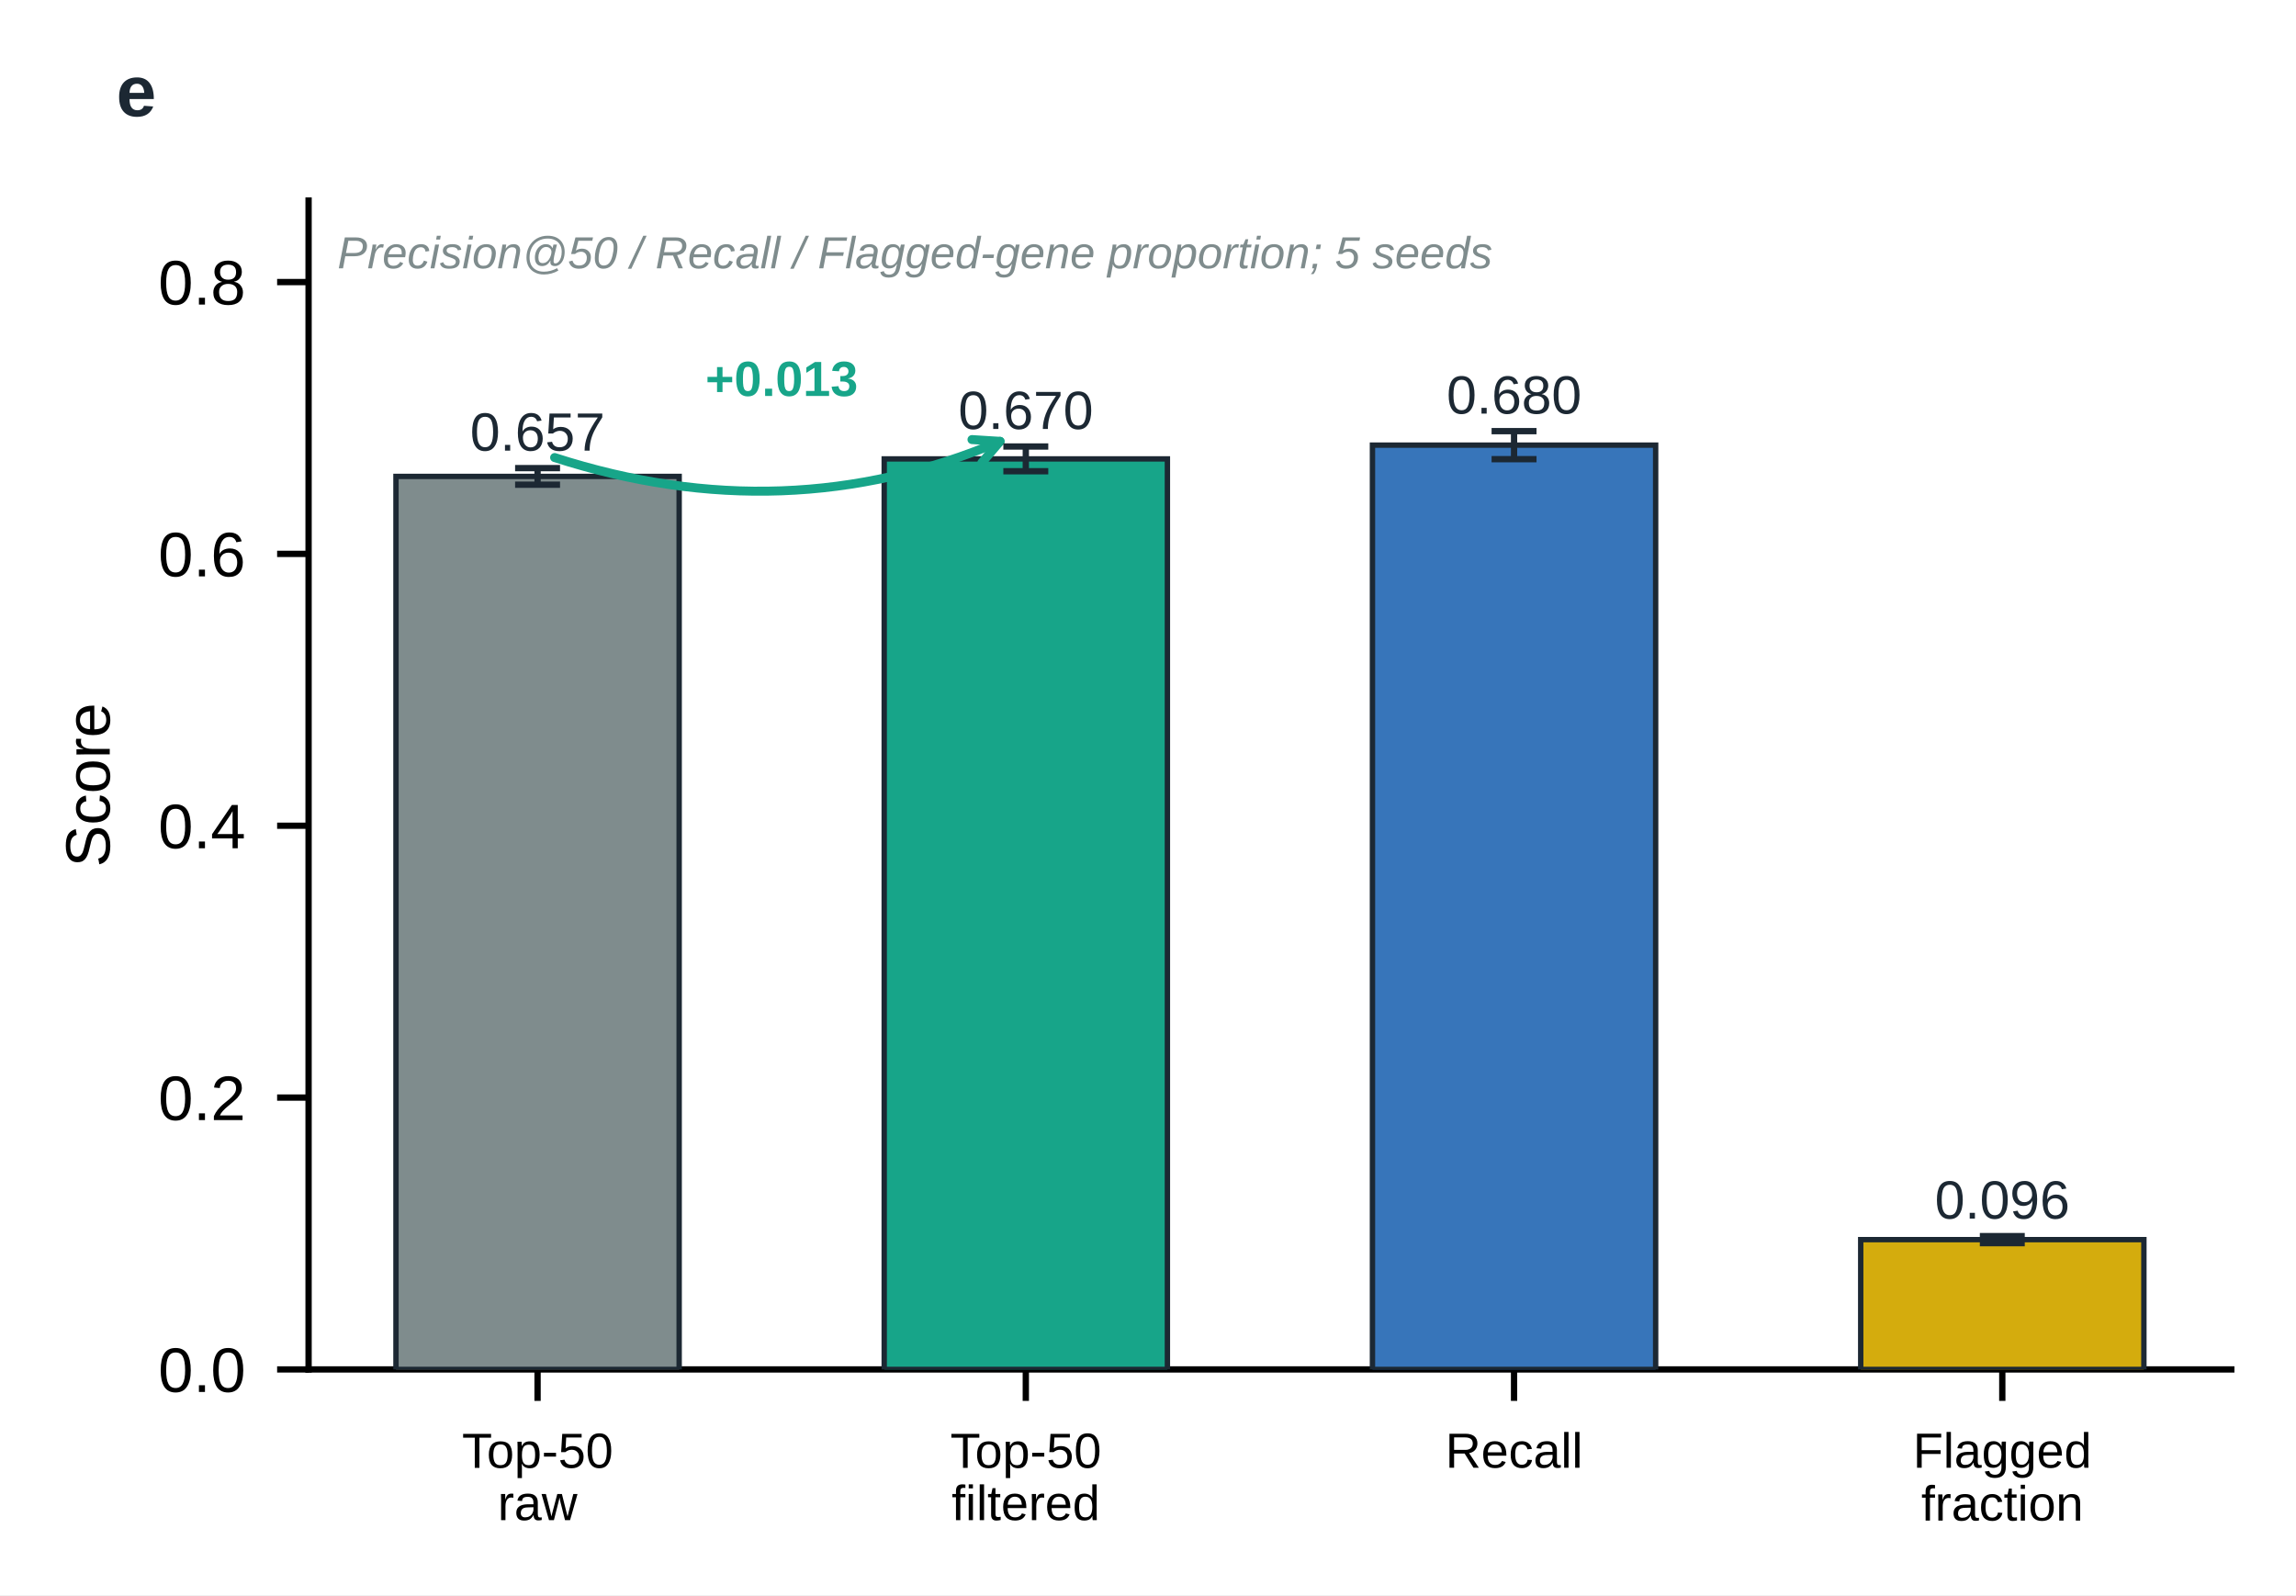
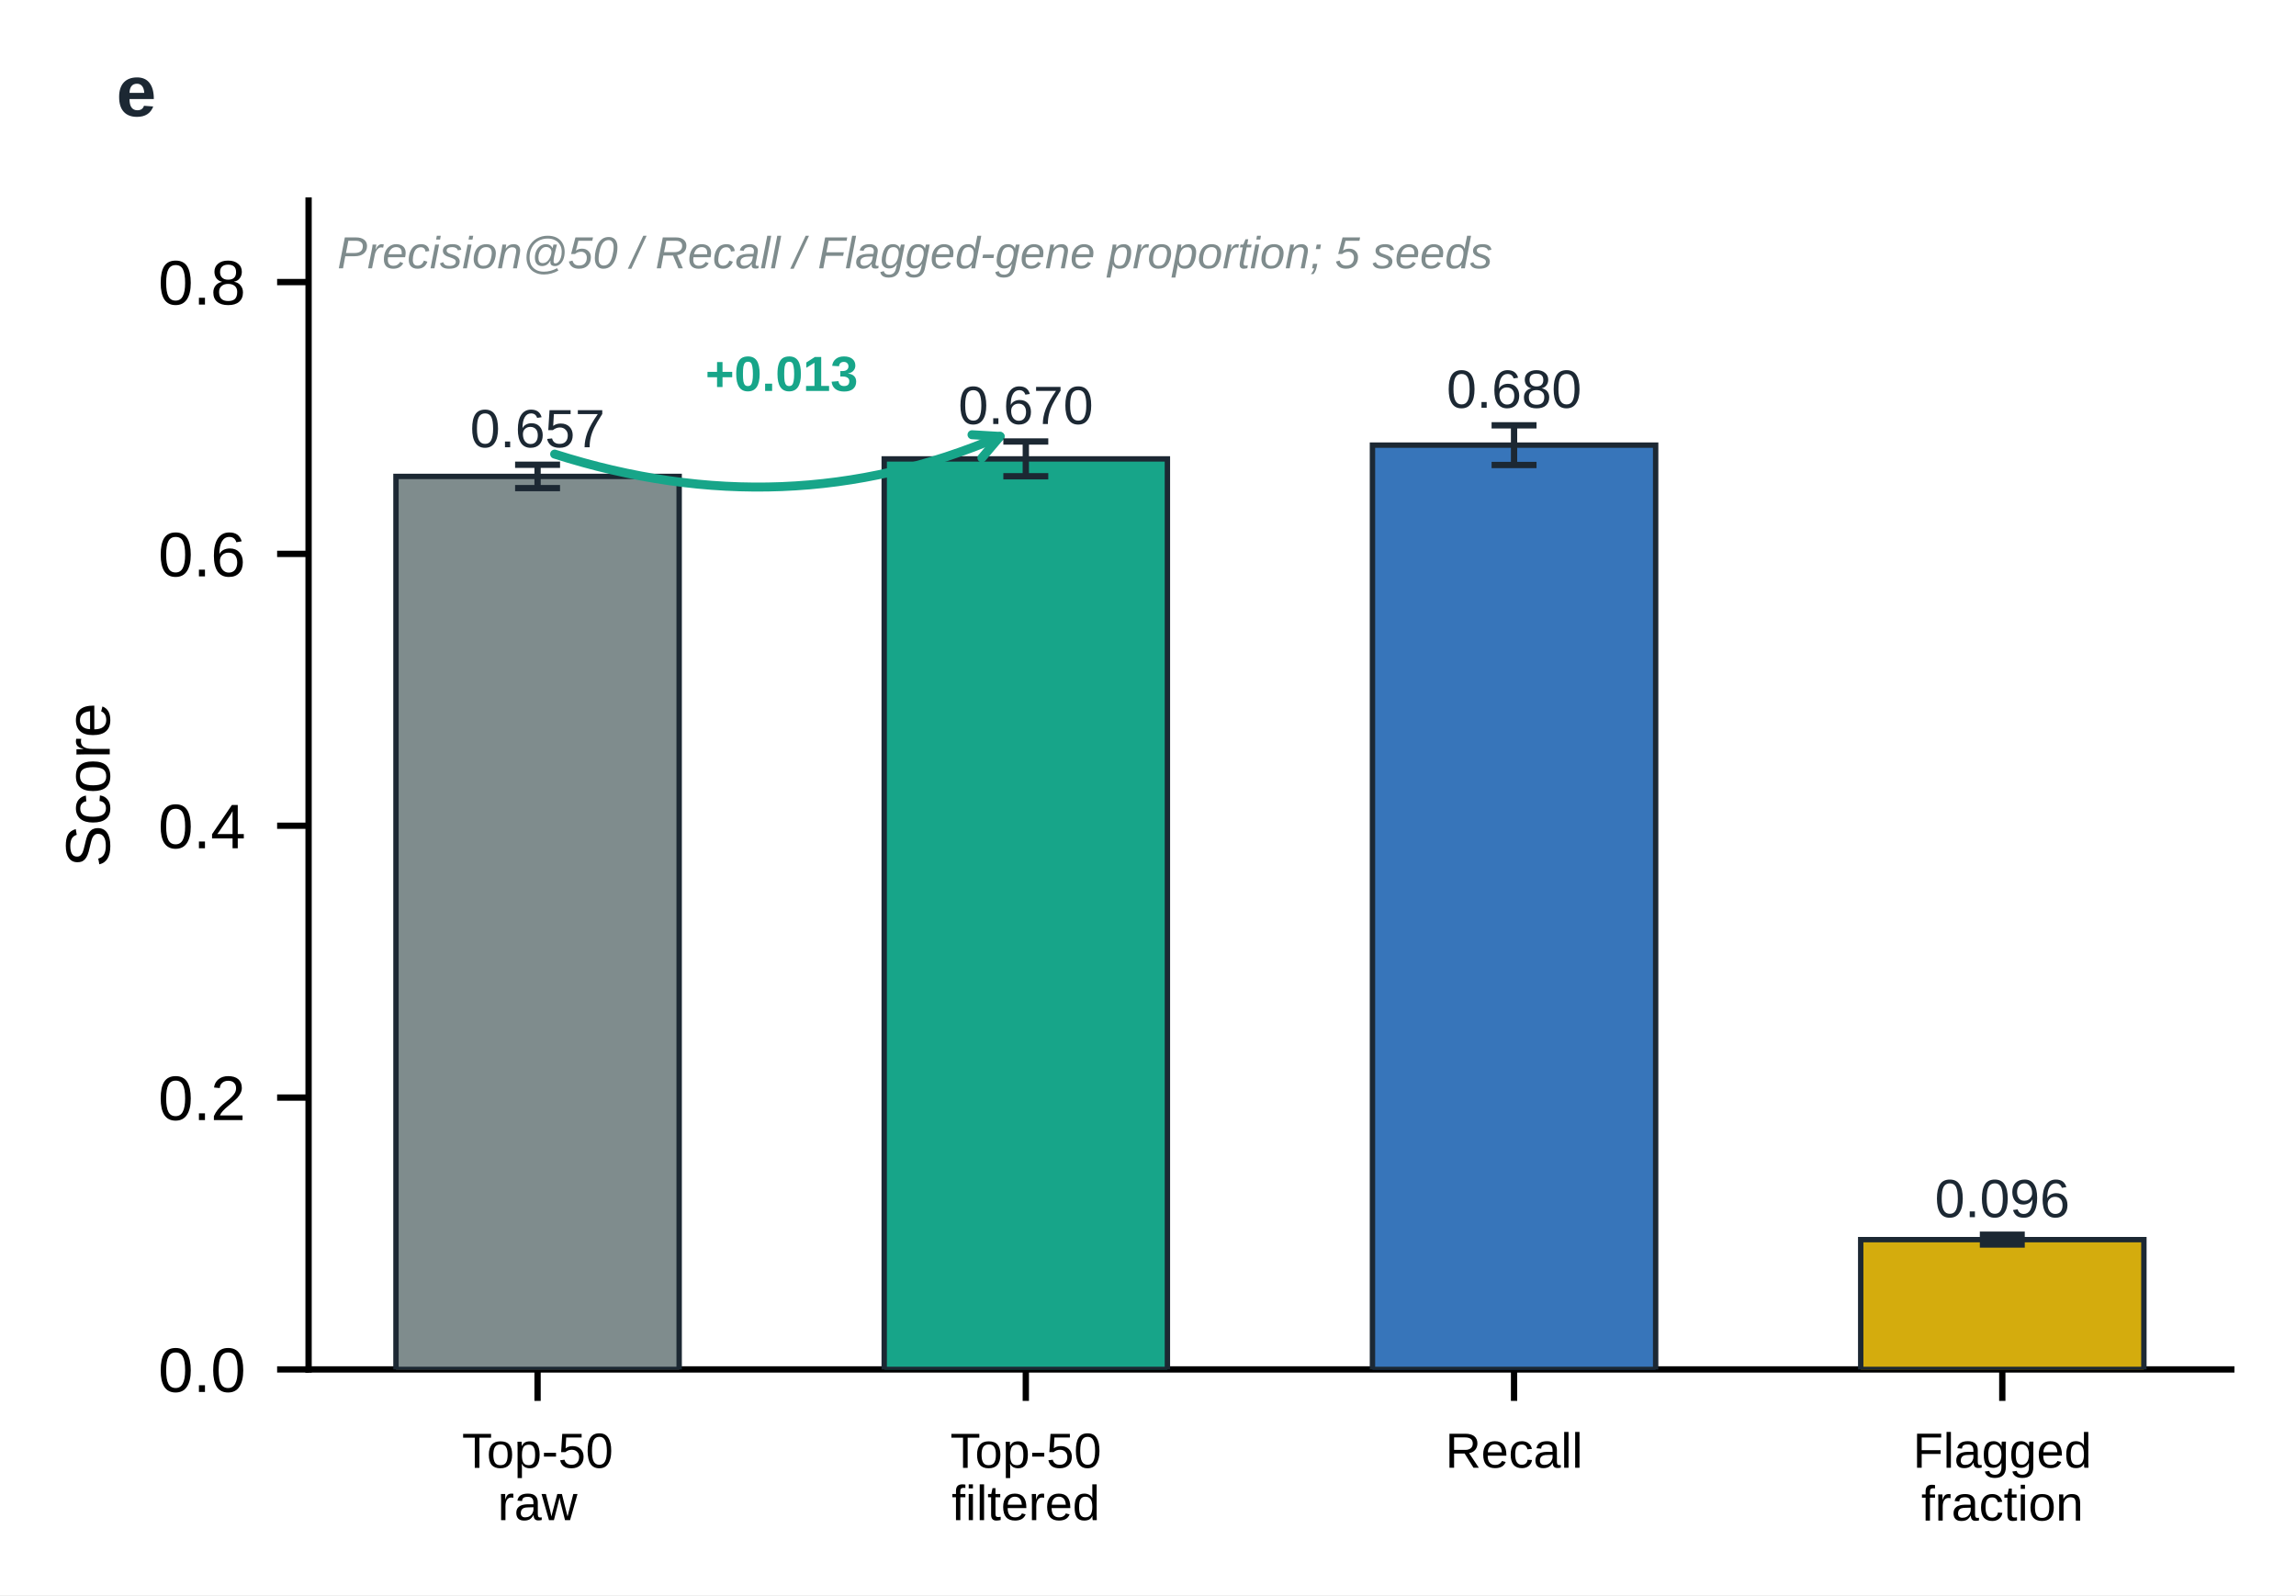
<svg xmlns="http://www.w3.org/2000/svg" xmlns:xlink="http://www.w3.org/1999/xlink" width="255.45pt" height="177.489pt" viewBox="0 0 255.45 177.489" version="1.1">
  <defs>
    <style type="text/css">*{stroke-linejoin: round; stroke-linecap: butt}</style>
  </defs>
  <g id="figure_1">
    <g id="patch_1">
      <path d="M 0 177.489  L 255.45 177.489  L 255.45 0  L 0 0  z " style="fill: #ffffff" />
    </g>
    <g id="axes_1">
      <g id="patch_2">
        <path d="M 34.332 152.378  L 248.25 152.378  L 248.25 22.309  L 34.332 22.309  z " style="fill: #ffffff" />
      </g>
      <g id="matplotlib.axis_1">
        <g id="xtick_1">
          <g id="line2d_1">
            <defs>
-               <path id="mf8f3f97d07" d="M 0 0  L 0 3.5  " style="stroke: #000000; stroke-width: 0.7" />
+               <path id="m10168bd1f9" d="M 0 0  L 0 3.5  " style="stroke: #000000; stroke-width: 0.7" />
            </defs>
            <g>
-               <use xlink:href="#mf8f3f97d07" x="59.809" y="152.378" style="stroke: #000000; stroke-width: 0.7" />
+               <use xlink:href="#m10168bd1f9" x="59.809" y="152.378" style="stroke: #000000; stroke-width: 0.7" />
            </g>
          </g>
          <g id="text_1">
            <text style="font: 5.5px 'Arial', 'DejaVu Sans', 'Liberation Sans', sans-serif" transform="translate(51.4021 163.3307)">Top-50</text>
            <text style="font: 5.5px 'Arial', 'DejaVu Sans', 'Liberation Sans', sans-serif" transform="translate(55.37757 169.148)">raw</text>
          </g>
        </g>
        <g id="xtick_2">
          <g id="line2d_2">
            <g>
-               <use xlink:href="#mf8f3f97d07" x="114.13" y="152.378" style="stroke: #000000; stroke-width: 0.7" />
+               <use xlink:href="#m10168bd1f9" x="114.13" y="152.378" style="stroke: #000000; stroke-width: 0.7" />
            </g>
          </g>
          <g id="text_2">
            <text style="font: 5.5px 'Arial', 'DejaVu Sans', 'Liberation Sans', sans-serif" transform="translate(105.7236 163.3307)">Top-50</text>
            <text style="font: 5.5px 'Arial', 'DejaVu Sans', 'Liberation Sans', sans-serif" transform="translate(105.8766 169.148)">filtered</text>
          </g>
        </g>
        <g id="xtick_3">
          <g id="line2d_3">
            <g>
-               <use xlink:href="#mf8f3f97d07" x="168.452" y="152.378" style="stroke: #000000; stroke-width: 0.7" />
+               <use xlink:href="#m10168bd1f9" x="168.452" y="152.378" style="stroke: #000000; stroke-width: 0.7" />
            </g>
          </g>
          <g id="text_3">
            <text style="font: 5.5px 'Arial', 'DejaVu Sans', 'Liberation Sans', sans-serif; text-anchor: middle" x="168.452" y="163.314" transform="rotate(-0 168.4515 163.3144)">Recall</text>
          </g>
        </g>
        <g id="xtick_4">
          <g id="line2d_4">
            <g>
-               <use xlink:href="#mf8f3f97d07" x="222.773" y="152.378" style="stroke: #000000; stroke-width: 0.7" />
+               <use xlink:href="#m10168bd1f9" x="222.773" y="152.378" style="stroke: #000000; stroke-width: 0.7" />
            </g>
          </g>
          <g id="text_4">
            <text style="font: 5.5px 'Arial', 'DejaVu Sans', 'Liberation Sans', sans-serif" transform="translate(212.8361 163.3144)">Flagged</text>
            <text style="font: 5.5px 'Arial', 'DejaVu Sans', 'Liberation Sans', sans-serif" transform="translate(213.7556 169.1961)">fraction</text>
          </g>
        </g>
      </g>
      <g id="matplotlib.axis_2">
        <g id="ytick_1">
          <g id="line2d_5">
            <defs>
-               <path id="mb86f1703c1" d="M 0 0  L -3.5 0  " style="stroke: #000000; stroke-width: 0.7" />
+               <path id="mc43816a701" d="M 0 0  L -3.5 0  " style="stroke: #000000; stroke-width: 0.7" />
            </defs>
            <g>
-               <use xlink:href="#mb86f1703c1" x="34.332" y="152.378" style="stroke: #000000; stroke-width: 0.7" />
+               <use xlink:href="#mc43816a701" x="34.332" y="152.378" style="stroke: #000000; stroke-width: 0.7" />
            </g>
          </g>
          <g id="text_5">
            <text style="font: 7px 'Arial', 'DejaVu Sans', 'Liberation Sans', sans-serif; text-anchor: end" x="27.332" y="154.883" transform="rotate(-0 27.33172 154.8828)">0.0</text>
          </g>
        </g>
        <g id="ytick_2">
          <g id="line2d_6">
            <g>
-               <use xlink:href="#mb86f1703c1" x="34.332" y="122.129" style="stroke: #000000; stroke-width: 0.7" />
+               <use xlink:href="#mc43816a701" x="34.332" y="122.129" style="stroke: #000000; stroke-width: 0.7" />
            </g>
          </g>
          <g id="text_6">
            <text style="font: 7px 'Arial', 'DejaVu Sans', 'Liberation Sans', sans-serif; text-anchor: end" x="27.332" y="124.634" transform="rotate(-0 27.33172 124.6343)">0.2</text>
          </g>
        </g>
        <g id="ytick_3">
          <g id="line2d_7">
            <g>
-               <use xlink:href="#mb86f1703c1" x="34.332" y="91.881" style="stroke: #000000; stroke-width: 0.7" />
+               <use xlink:href="#mc43816a701" x="34.332" y="91.881" style="stroke: #000000; stroke-width: 0.7" />
            </g>
          </g>
          <g id="text_7">
            <text style="font: 7px 'Arial', 'DejaVu Sans', 'Liberation Sans', sans-serif; text-anchor: end" x="27.332" y="94.386" transform="rotate(-0 27.33172 94.38585)">0.4</text>
          </g>
        </g>
        <g id="ytick_4">
          <g id="line2d_8">
            <g>
-               <use xlink:href="#mb86f1703c1" x="34.332" y="61.632" style="stroke: #000000; stroke-width: 0.7" />
+               <use xlink:href="#mc43816a701" x="34.332" y="61.632" style="stroke: #000000; stroke-width: 0.7" />
            </g>
          </g>
          <g id="text_8">
            <text style="font: 7px 'Arial', 'DejaVu Sans', 'Liberation Sans', sans-serif; text-anchor: end" x="27.332" y="64.137" transform="rotate(-0 27.33172 64.13737)">0.6</text>
          </g>
        </g>
        <g id="ytick_5">
          <g id="line2d_9">
            <g>
-               <use xlink:href="#mb86f1703c1" x="34.332" y="31.384" style="stroke: #000000; stroke-width: 0.7" />
+               <use xlink:href="#mc43816a701" x="34.332" y="31.384" style="stroke: #000000; stroke-width: 0.7" />
            </g>
          </g>
          <g id="text_9">
            <text style="font: 7px 'Arial', 'DejaVu Sans', 'Liberation Sans', sans-serif; text-anchor: end" x="27.332" y="33.889" transform="rotate(-0 27.33172 33.88889)">0.8</text>
          </g>
        </g>
        <g id="text_10">
          <text style="font: 7px 'Arial', 'DejaVu Sans', 'Liberation Sans', sans-serif; text-anchor: middle" x="12.21" y="87.343" transform="rotate(-90 12.21047 87.34334)">Score</text>
        </g>
      </g>
      <g id="patch_3">
        <path d="M 34.332 152.378  L 34.332 22.309  " style="fill: none; stroke: #000000; stroke-width: 0.7; stroke-linejoin: miter; stroke-linecap: square" />
      </g>
      <g id="patch_4">
        <path d="M 34.332 152.378  L 248.25 152.378  " style="fill: none; stroke: #000000; stroke-width: 0.7; stroke-linejoin: miter; stroke-linecap: square" />
      </g>
      <g id="patch_5">
-         <path d="M 44.055 152.378  L 75.562 152.378  L 75.562 53.011  L 44.055 53.011  z " clip-path="url(#pba80c10cf6)" style="fill: #7f8c8d; stroke: #1c2833; stroke-width: 0.6; stroke-linejoin: miter" />
+         <path d="M 44.055 152.378  L 75.562 152.378  L 75.562 53.011  L 44.055 53.011  z " clip-path="url(#pce552da67d)" style="fill: #7f8c8d; stroke: #1c2833; stroke-width: 0.6; stroke-linejoin: miter" />
      </g>
      <g id="patch_6">
-         <path d="M 98.377 152.378  L 129.883 152.378  L 129.883 51.06  L 98.377 51.06  z " clip-path="url(#pba80c10cf6)" style="fill: #17a589; stroke: #1c2833; stroke-width: 0.6; stroke-linejoin: miter" />
+         <path d="M 98.377 152.378  L 129.883 152.378  L 129.883 51.06  L 98.377 51.06  z " clip-path="url(#pce552da67d)" style="fill: #17a589; stroke: #1c2833; stroke-width: 0.6; stroke-linejoin: miter" />
      </g>
      <g id="patch_7">
-         <path d="M 152.698 152.378  L 184.205 152.378  L 184.205 49.533  L 152.698 49.533  z " clip-path="url(#pba80c10cf6)" style="fill: #3775ba; stroke: #1c2833; stroke-width: 0.6; stroke-linejoin: miter" />
+         <path d="M 152.698 152.378  L 184.205 152.378  L 184.205 49.533  L 152.698 49.533  z " clip-path="url(#pce552da67d)" style="fill: #3775ba; stroke: #1c2833; stroke-width: 0.6; stroke-linejoin: miter" />
      </g>
      <g id="patch_8">
-         <path d="M 207.02 152.378  L 238.526 152.378  L 238.526 137.934  L 207.02 137.934  z " clip-path="url(#pba80c10cf6)" style="fill: #d4ac0d; stroke: #1c2833; stroke-width: 0.6; stroke-linejoin: miter" />
+         <path d="M 207.02 152.378  L 238.526 152.378  L 238.526 137.934  L 207.02 137.934  z " clip-path="url(#pce552da67d)" style="fill: #d4ac0d; stroke: #1c2833; stroke-width: 0.6; stroke-linejoin: miter" />
      </g>
      <g id="patch_9">
-         <path d="M 61.707 50.912  Q 87.418 59.215 111.266 49.109  " style="fill: none; stroke: #17a589; stroke-linecap: round" />
-         <path d="M 108.142 48.912  L 111.266 49.109  L 109.234 51.49  " style="fill: none; stroke: #17a589; stroke-linecap: round" />
+         <path d="M 61.709 50.528  Q 87.452 58.746 111.27 48.559  " style="fill: none; stroke: #17a589; stroke-linecap: round" />
+         <path d="M 108.145 48.373  L 111.27 48.559  L 109.246 50.947  " style="fill: none; stroke: #17a589; stroke-linecap: round" />
      </g>
      <g id="text_11">
-         <text style="fill: #17a589; font: 700 5.5px 'Arial', 'DejaVu Sans', 'Liberation Sans', sans-serif; text-anchor: middle" x="86.969" y="44.061" transform="rotate(-0 86.96926 44.06132)">+0.013</text>
+         <text style="fill: #17a589; font: 700 5.5px 'Arial', 'DejaVu Sans', 'Liberation Sans', sans-serif; text-anchor: middle" x="86.969" y="43.502" transform="rotate(-0 86.96926 43.50173)">+0.013</text>
      </g>
      <g id="text_12">
-         <text style="fill: #1c2833; font: 6px 'Arial', 'DejaVu Sans', 'Liberation Sans', sans-serif; text-anchor: middle" x="59.809" y="50.14" transform="rotate(-0 59.80851 50.14003)">0.657</text>
+         <text style="fill: #1c2833; font: 6px 'Arial', 'DejaVu Sans', 'Liberation Sans', sans-serif; text-anchor: middle" x="59.809" y="49.762" transform="rotate(-0 59.80851 49.76192)">0.657</text>
      </g>
      <g id="text_13">
-         <text style="fill: #1c2833; font: 6px 'Arial', 'DejaVu Sans', 'Liberation Sans', sans-serif; text-anchor: middle" x="114.13" y="47.735" transform="rotate(-0 114.13 47.73527)">0.670</text>
+         <text style="fill: #1c2833; font: 6px 'Arial', 'DejaVu Sans', 'Liberation Sans', sans-serif; text-anchor: middle" x="114.13" y="47.176" transform="rotate(-0 114.13 47.17568)">0.670</text>
      </g>
      <g id="text_14">
-         <text style="fill: #1c2833; font: 6px 'Arial', 'DejaVu Sans', 'Liberation Sans', sans-serif; text-anchor: middle" x="168.452" y="46.026" transform="rotate(-0 168.4515 46.02623)">0.680</text>
+         <text style="fill: #1c2833; font: 6px 'Arial', 'DejaVu Sans', 'Liberation Sans', sans-serif; text-anchor: middle" x="168.452" y="45.376" transform="rotate(-0 168.4515 45.37589)">0.680</text>
      </g>
      <g id="text_15">
-         <text style="fill: #1c2833; font: 6px 'Arial', 'DejaVu Sans', 'Liberation Sans', sans-serif; text-anchor: middle" x="222.773" y="135.592" transform="rotate(-0 222.773 135.592)">0.096</text>
+         <text style="fill: #1c2833; font: 6px 'Arial', 'DejaVu Sans', 'Liberation Sans', sans-serif; text-anchor: middle" x="222.773" y="135.441" transform="rotate(-0 222.773 135.4407)">0.096</text>
      </g>
      <g id="text_16">
        <g id="patch_10">
          <path d="M 36.04 32.409  L 167.513 32.409  L 167.513 24.711  L 36.04 24.711  z " style="fill: #ffffff; opacity: 0.85" />
        </g>
        <text style="fill: #7f8c8d; font: italic 5px 'Arial', 'DejaVu Sans', 'Liberation Sans', sans-serif; text-anchor: start" x="37.54" y="29.856" transform="rotate(-0 37.54049 29.85647)">Precision@50 / Recall / Flagged-gene proportion; 5 seeds</text>
      </g>
      <g id="text_17">
        <text style="fill: #1c2833; font: 700 8px 'Arial', 'DejaVu Sans', 'Liberation Sans', sans-serif; text-anchor: start" x="12.94" y="12.926" transform="rotate(-0 12.93991 12.92625)">e</text>
      </g>
      <g id="LineCollection_1">
-         <path d="M 59.809 53.934  L 59.809 52.089  " clip-path="url(#pba80c10cf6)" style="fill: none; stroke: #1c2833; stroke-width: 0.7" />
-         <path d="M 114.13 52.437  L 114.13 49.684  " clip-path="url(#pba80c10cf6)" style="fill: none; stroke: #1c2833; stroke-width: 0.7" />
-         <path d="M 168.452 51.091  L 168.452 47.975  " clip-path="url(#pba80c10cf6)" style="fill: none; stroke: #1c2833; stroke-width: 0.7" />
-         <path d="M 222.773 138.327  L 222.773 137.541  " clip-path="url(#pba80c10cf6)" style="fill: none; stroke: #1c2833; stroke-width: 0.7" />
+         <path d="M 59.809 54.312  L 59.809 51.711  " clip-path="url(#pce552da67d)" style="fill: none; stroke: #1c2833; stroke-width: 0.7" />
+         <path d="M 114.13 52.996  L 114.13 49.124  " clip-path="url(#pce552da67d)" style="fill: none; stroke: #1c2833; stroke-width: 0.7" />
+         <path d="M 168.452 51.741  L 168.452 47.325  " clip-path="url(#pce552da67d)" style="fill: none; stroke: #1c2833; stroke-width: 0.7" />
+         <path d="M 222.773 138.478  L 222.773 137.389  " clip-path="url(#pce552da67d)" style="fill: none; stroke: #1c2833; stroke-width: 0.7" />
      </g>
      <g id="line2d_10">
        <defs>
-           <path id="m2e751e8987" d="M 2.5 0  L -2.5 -0  " style="stroke: #1c2833; stroke-width: 0.7" />
+           <path id="m2f858c82ba" d="M 2.5 0  L -2.5 -0  " style="stroke: #1c2833; stroke-width: 0.7" />
        </defs>
-         <g clip-path="url(#pba80c10cf6)">
-           <use xlink:href="#m2e751e8987" x="59.809" y="53.934" style="fill: #1c2833; stroke: #1c2833; stroke-width: 0.7" />
-           <use xlink:href="#m2e751e8987" x="114.13" y="52.437" style="fill: #1c2833; stroke: #1c2833; stroke-width: 0.7" />
-           <use xlink:href="#m2e751e8987" x="168.452" y="51.091" style="fill: #1c2833; stroke: #1c2833; stroke-width: 0.7" />
-           <use xlink:href="#m2e751e8987" x="222.773" y="138.327" style="fill: #1c2833; stroke: #1c2833; stroke-width: 0.7" />
+         <g clip-path="url(#pce552da67d)">
+           <use xlink:href="#m2f858c82ba" x="59.809" y="54.312" style="fill: #1c2833; stroke: #1c2833; stroke-width: 0.7" />
+           <use xlink:href="#m2f858c82ba" x="114.13" y="52.996" style="fill: #1c2833; stroke: #1c2833; stroke-width: 0.7" />
+           <use xlink:href="#m2f858c82ba" x="168.452" y="51.741" style="fill: #1c2833; stroke: #1c2833; stroke-width: 0.7" />
+           <use xlink:href="#m2f858c82ba" x="222.773" y="138.478" style="fill: #1c2833; stroke: #1c2833; stroke-width: 0.7" />
        </g>
      </g>
      <g id="line2d_11">
-         <g clip-path="url(#pba80c10cf6)">
-           <use xlink:href="#m2e751e8987" x="59.809" y="52.089" style="fill: #1c2833; stroke: #1c2833; stroke-width: 0.7" />
-           <use xlink:href="#m2e751e8987" x="114.13" y="49.684" style="fill: #1c2833; stroke: #1c2833; stroke-width: 0.7" />
-           <use xlink:href="#m2e751e8987" x="168.452" y="47.975" style="fill: #1c2833; stroke: #1c2833; stroke-width: 0.7" />
-           <use xlink:href="#m2e751e8987" x="222.773" y="137.541" style="fill: #1c2833; stroke: #1c2833; stroke-width: 0.7" />
+         <g clip-path="url(#pce552da67d)">
+           <use xlink:href="#m2f858c82ba" x="59.809" y="51.711" style="fill: #1c2833; stroke: #1c2833; stroke-width: 0.7" />
+           <use xlink:href="#m2f858c82ba" x="114.13" y="49.124" style="fill: #1c2833; stroke: #1c2833; stroke-width: 0.7" />
+           <use xlink:href="#m2f858c82ba" x="168.452" y="47.325" style="fill: #1c2833; stroke: #1c2833; stroke-width: 0.7" />
+           <use xlink:href="#m2f858c82ba" x="222.773" y="137.389" style="fill: #1c2833; stroke: #1c2833; stroke-width: 0.7" />
        </g>
      </g>
    </g>
  </g>
  <defs>
-     <clipPath id="pba80c10cf6">
+     <clipPath id="pce552da67d">
      <rect x="34.332" y="22.309" width="213.918" height="130.068" />
    </clipPath>
  </defs>
</svg>
